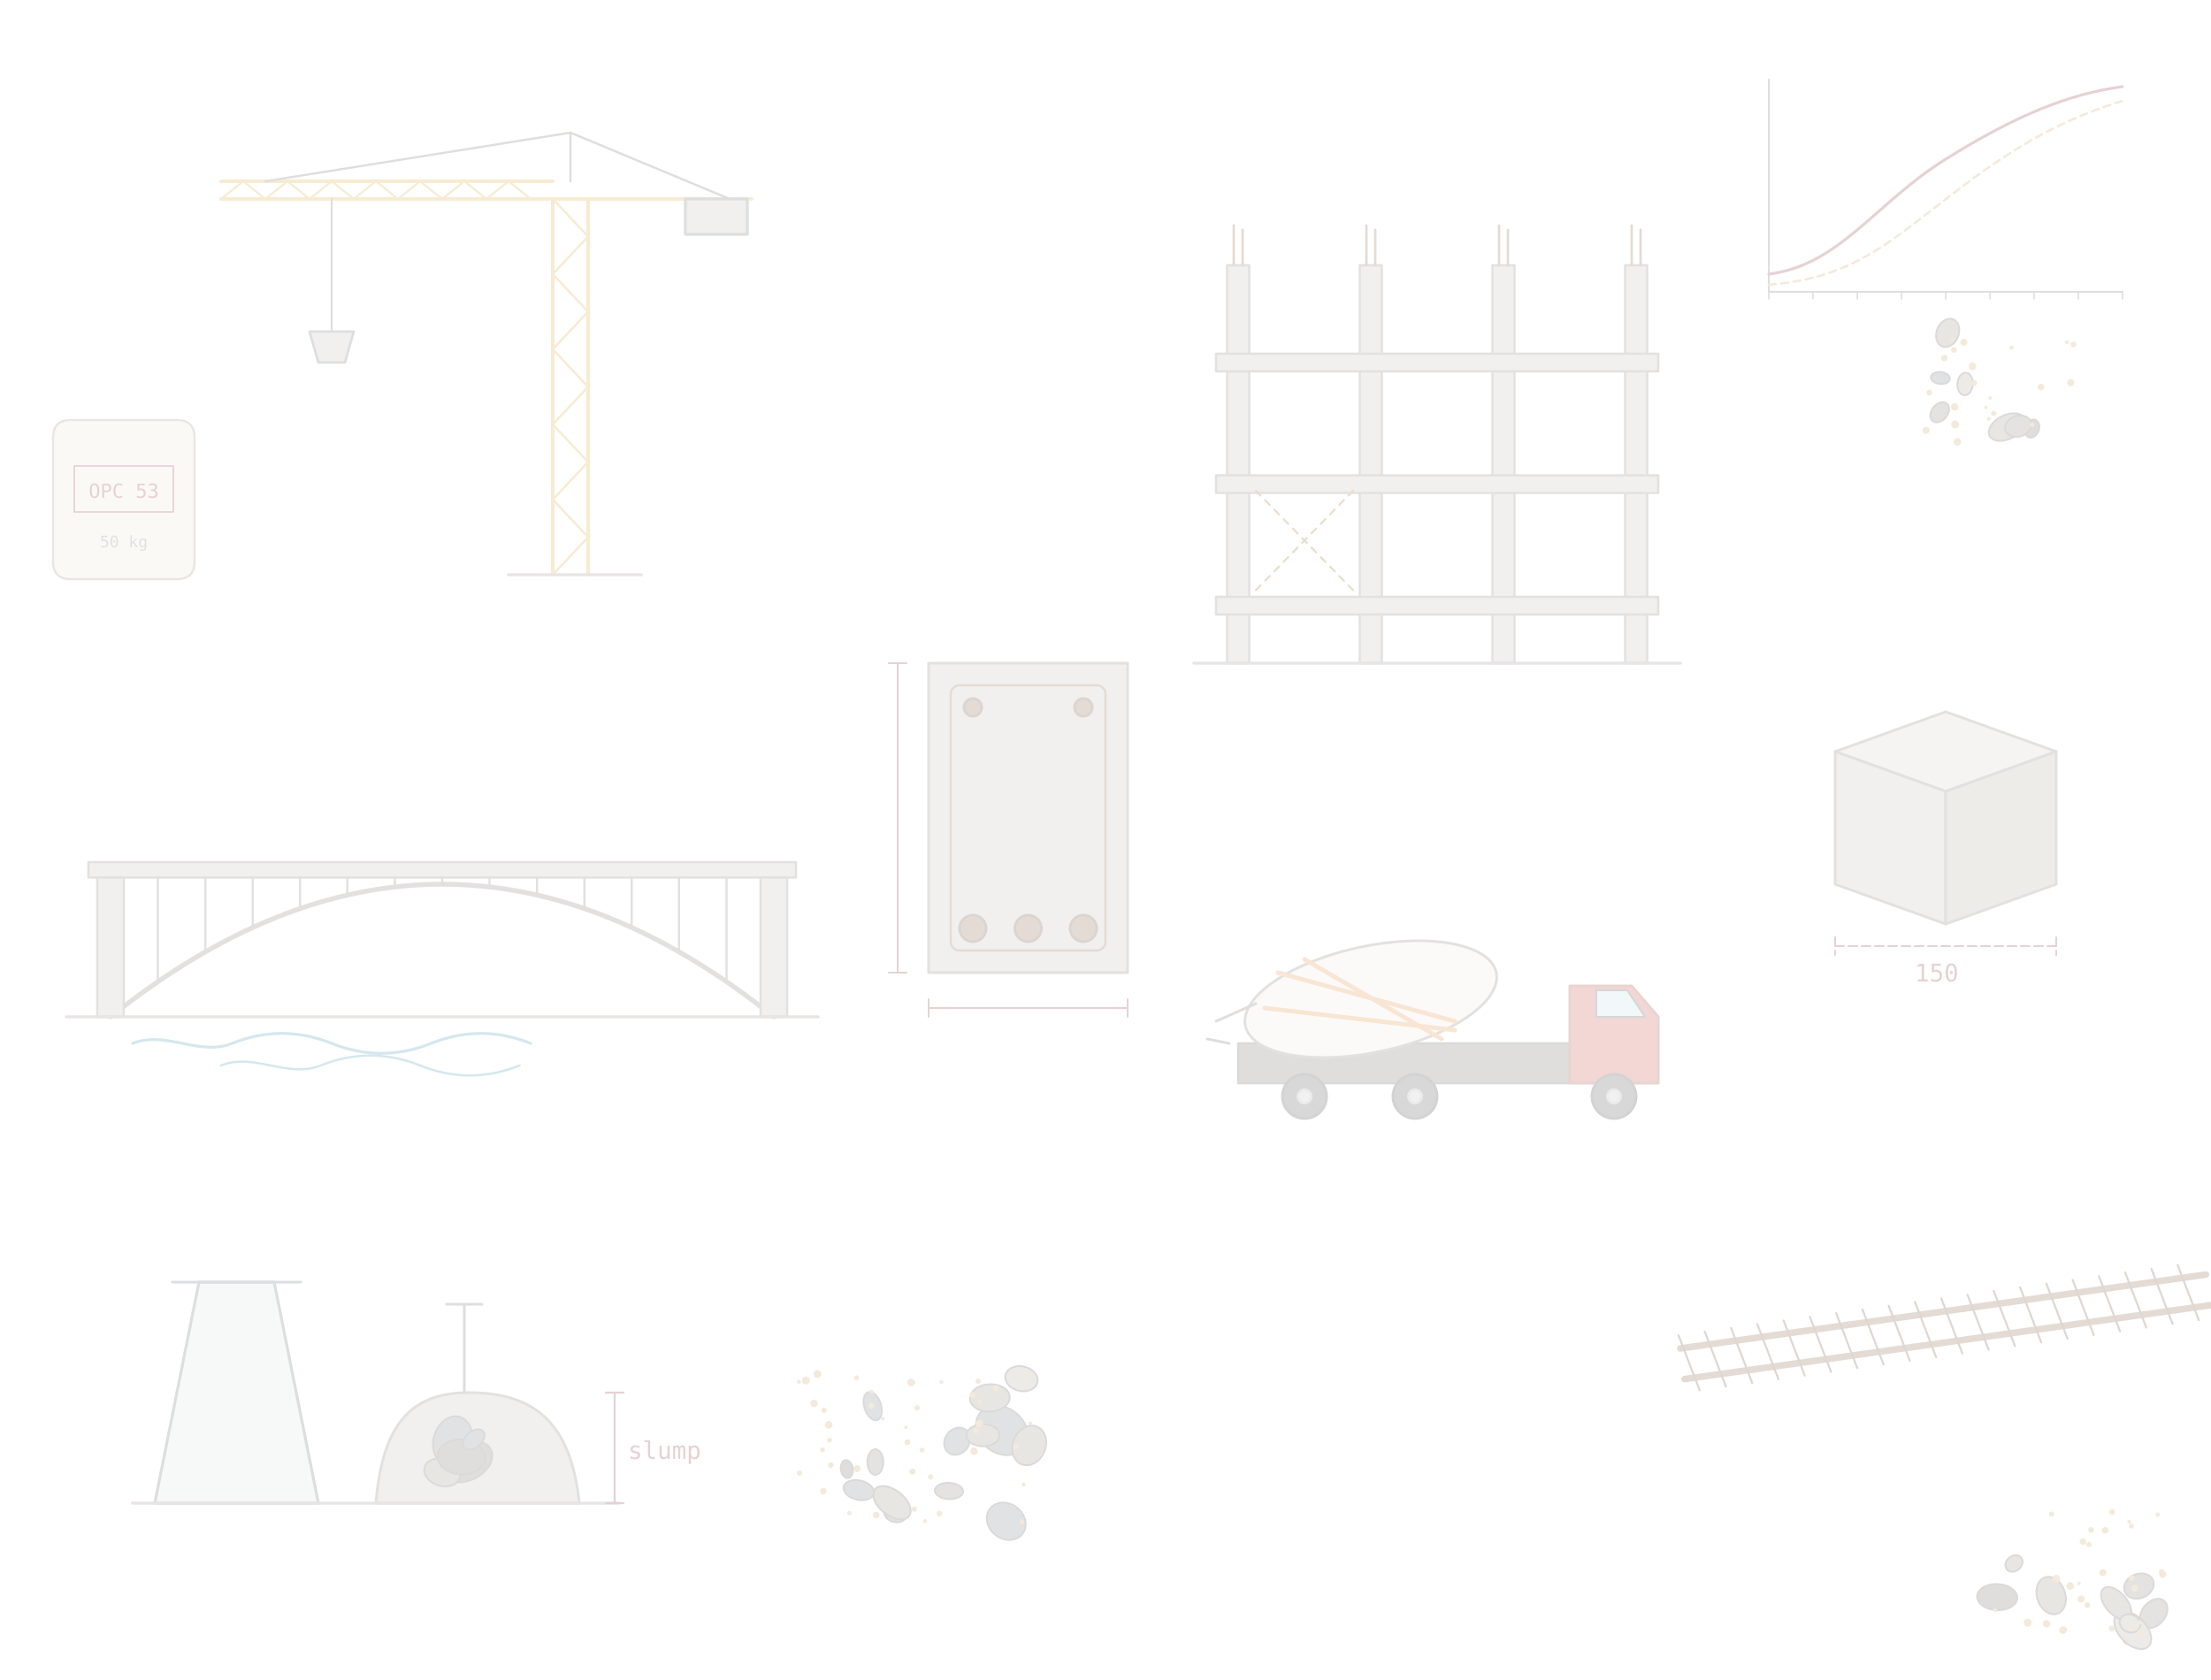
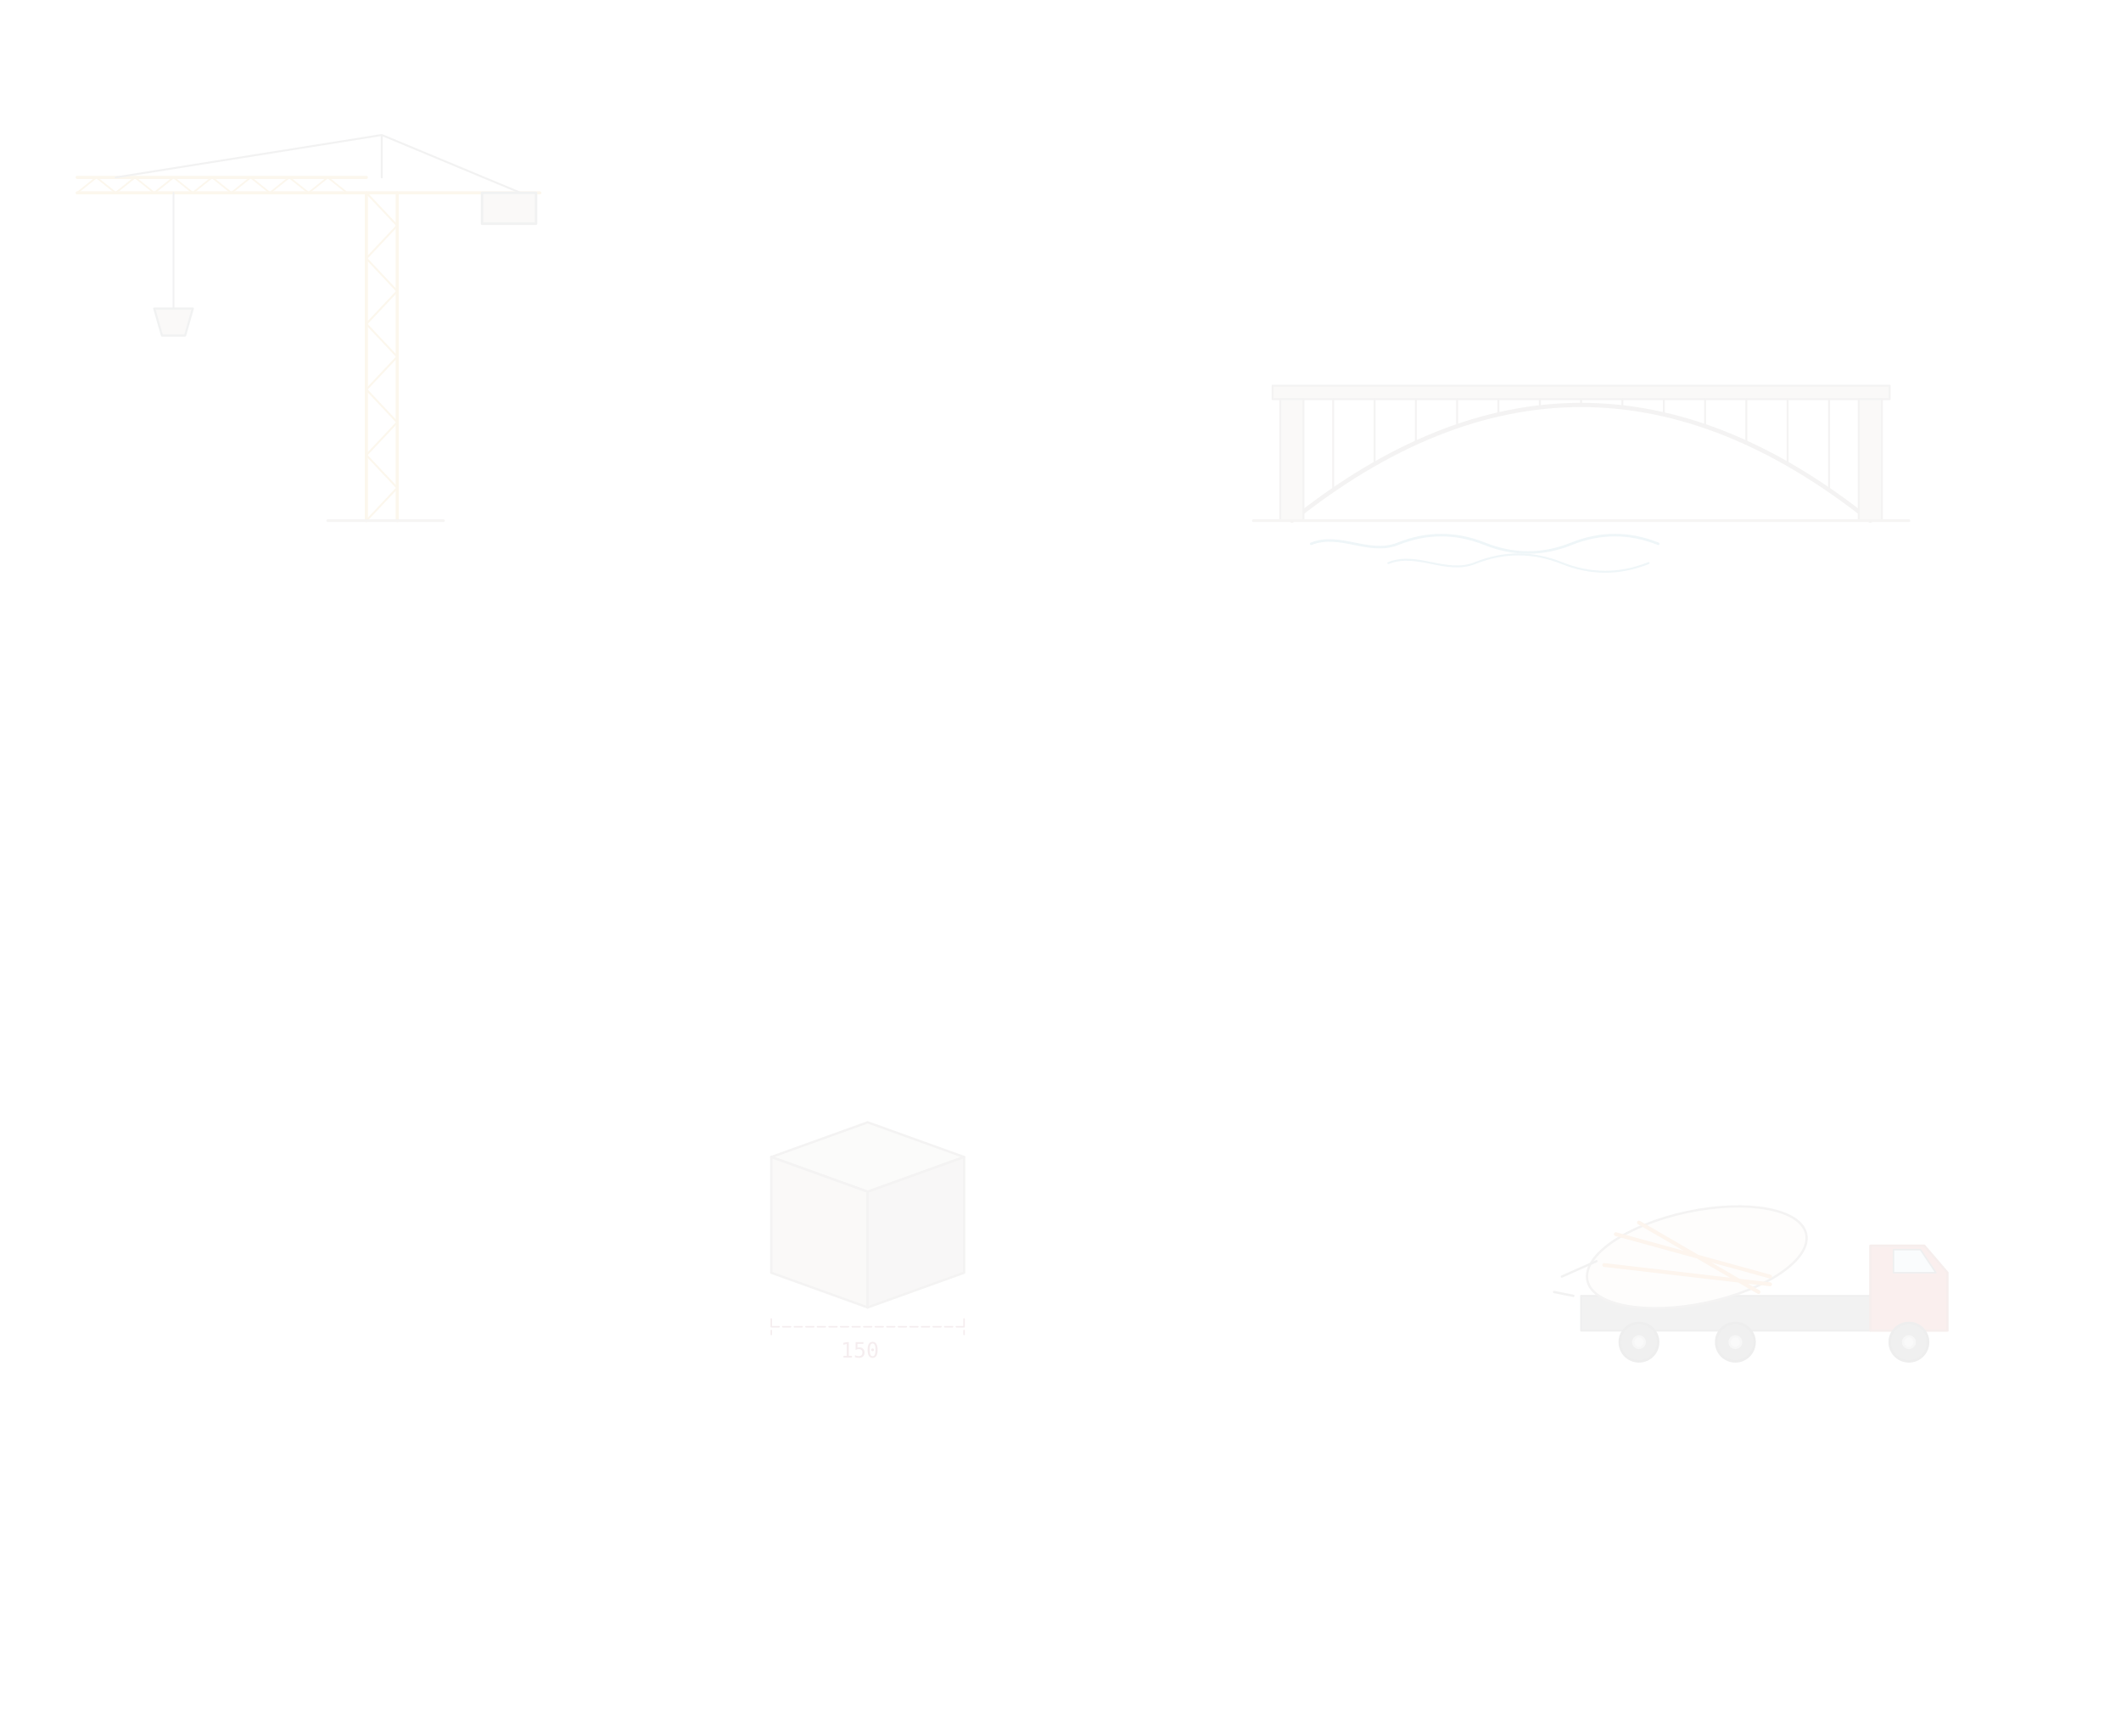
- <svg xmlns="http://www.w3.org/2000/svg" width="1000" height="760" viewBox="0 0 1000 760" stroke-linecap="round" stroke-linejoin="round">
-   <g opacity="0.2">
-     <g transform="translate(250 60) rotate(0) scale(1)">
+ <svg xmlns="http://www.w3.org/2000/svg" width="1100" height="900" viewBox="0 0 1100 900" stroke-linecap="round" stroke-linejoin="round">
+   <g opacity="0.08">
+     <g transform="translate(190 70) rotate(0) scale(1)">
      <path d="M0 200V30M16 200V30" stroke="#d99a1e" stroke-width="1.6" fill="none" />
      <path d="M0 200 L16 183 L0 166 L16 149 L0 132 L16 115 L0 98 L16 81 L0 64 L16 47 L0 30" stroke="#d99a1e" stroke-width="1" fill="none" />
      <path d="M-150 30H90M-150 22H0" stroke="#d99a1e" stroke-width="1.6" fill="none" />
      <path d="M-150 30L-140 22L-130 30M-130 30L-120 22L-110 30M-110 30L-100 22L-90 30M-90 30L-80 22L-70 30M-70 30L-60 22L-50 30M-50 30L-40 22L-30 30M-30 30L-20 22L-10 30" stroke="#d99a1e" stroke-width="0.9" fill="none" />
      <path d="M8 22V0M8 0L-130 22M8 0L80 30" stroke="#5f5c57" stroke-width="1" fill="none" />
      <rect x="60" y="30" width="28" height="16" rx="0" stroke="#4f585e" fill="#b9b4a9" stroke-width="1.3" />
      <path d="M-100 30V90" stroke="#4f585e" stroke-width="0.9" fill="none" />
      <path d="M-110 90h20l-4 14h-12z" stroke="#4f585e" stroke-width="1.1" fill="#b9b4a9" />
      <path d="M-20 200H40" stroke="#8a7f70" stroke-width="1.4" fill="none" />
    </g>
-     <g transform="translate(560 120) rotate(0) scale(1)">
-       <rect x="-5" y="0" width="10" height="180" rx="0" stroke="#6f6a60" fill="#b9b4a9" stroke-width="1" />
-       <rect x="55" y="0" width="10" height="180" rx="0" stroke="#6f6a60" fill="#b9b4a9" stroke-width="1" />
-       <rect x="115" y="0" width="10" height="180" rx="0" stroke="#6f6a60" fill="#b9b4a9" stroke-width="1" />
-       <rect x="175" y="0" width="10" height="180" rx="0" stroke="#6f6a60" fill="#b9b4a9" stroke-width="1" />
-       <rect x="-10" y="40" width="200" height="8" rx="0" stroke="#6f6a60" fill="#b9b4a9" stroke-width="1" />
-       <rect x="-10" y="95" width="200" height="8" rx="0" stroke="#6f6a60" fill="#b9b4a9" stroke-width="1" />
-       <rect x="-10" y="150" width="200" height="8" rx="0" stroke="#6f6a60" fill="#b9b4a9" stroke-width="1" />
-       <path d="M-2 0V-18M2 0V-16" stroke="#7a4a2e" stroke-width="1.1" fill="none" />
-       <path d="M58 0V-18M62 0V-16" stroke="#7a4a2e" stroke-width="1.1" fill="none" />
-       <path d="M118 0V-18M122 0V-16" stroke="#7a4a2e" stroke-width="1.1" fill="none" />
-       <path d="M178 0V-18M182 0V-16" stroke="#7a4a2e" stroke-width="1.1" fill="none" />
-       <path d="M8 147L52 102M8 102L52 147" stroke="#8a5a0b" stroke-width="0.9" fill="none" stroke-dasharray="3 3" />
-       <path d="M-20 180H200" stroke="#8a7f70" stroke-width="1.4" fill="none" />
-     </g>
-     <g transform="translate(40 330) rotate(0) scale(1)">
+     <g transform="translate(660 140) rotate(0) scale(1)">
      <rect x="0" y="60" width="320" height="7" rx="0" stroke="#6f6a60" fill="#b9b4a9" stroke-width="1" />
      <path d="M10 130Q160 10 310 130" stroke="#6f6a60" stroke-width="2.2" fill="none" />
      <path d="M31.4 67V114.1" stroke="#6f6a60" stroke-width="1" fill="none" />
      <path d="M52.9 67V100.6" stroke="#6f6a60" stroke-width="1" fill="none" />
      <path d="M74.3 67V89.6" stroke="#6f6a60" stroke-width="1" fill="none" />
      <path d="M95.7 67V81.0" stroke="#6f6a60" stroke-width="1" fill="none" />
      <path d="M117.1 67V74.9" stroke="#6f6a60" stroke-width="1" fill="none" />
      <path d="M138.6 67V71.2" stroke="#6f6a60" stroke-width="1" fill="none" />
      <path d="M160.0 67V70.0" stroke="#6f6a60" stroke-width="1" fill="none" />
      <path d="M181.4 67V71.2" stroke="#6f6a60" stroke-width="1" fill="none" />
      <path d="M202.9 67V74.9" stroke="#6f6a60" stroke-width="1" fill="none" />
      <path d="M224.3 67V81.0" stroke="#6f6a60" stroke-width="1" fill="none" />
      <path d="M245.7 67V89.6" stroke="#6f6a60" stroke-width="1" fill="none" />
      <path d="M267.1 67V100.6" stroke="#6f6a60" stroke-width="1" fill="none" />
      <path d="M288.6 67V114.1" stroke="#6f6a60" stroke-width="1" fill="none" />
      <rect x="4" y="67" width="12" height="63" rx="0" stroke="#6f6a60" fill="#b9b4a9" stroke-width="1" />
      <rect x="304" y="67" width="12" height="63" rx="0" stroke="#6f6a60" fill="#b9b4a9" stroke-width="1" />
      <path d="M-10 130H330" stroke="#8a7f70" stroke-width="1.4" fill="none" />
      <path d="M20 142c15-6 30 6 45 0s30-6 45 0s30 6 45 0s30-6 45 0" stroke="#2e86ab" stroke-width="1.3" fill="none" />
      <path d="M60 152c15-6 30 6 45 0s30-6 45 0s30 6 45 0" stroke="#2e86ab" stroke-width="1" fill="none" />
    </g>
-     <g transform="translate(560 440) rotate(0) scale(1)">
+     <g transform="translate(400 560) rotate(0) scale(1)">
+       <path d="M0 40l50-18l50 18l-50 18z" stroke="#6f6a60" stroke-width="1.2" fill="#cfcac0" />
+       <path d="M0 40v60l50 18V58z" stroke="#6f6a60" stroke-width="1.2" fill="#b9b4a9" />
+       <path d="M100 40v60l-50 18V58z" stroke="#6f6a60" stroke-width="1.2" fill="#a39e93" />
+       <path d="M0 128h100M0 124v8M100 124v8" stroke="#7c1d2f" stroke-width="0.8" fill="none" stroke-dasharray="4 2" />
+       <text x="36" y="144" font-size="11" font-family="monospace" fill="#7c1d2f">150</text>
+     </g>
+     <g transform="translate(820 640) rotate(0) scale(1)">
      <rect x="0" y="32" width="150" height="18" rx="0" stroke="#3c3f42" fill="#5f5c57" stroke-width="1" />
      <path d="M150 50h40V20l-12-14h-28z" stroke="#8c2a1e" stroke-width="1.2" fill="#c0392b" />
      <path d="M162 8h14l8 12h-22z" stroke="#2b3338" stroke-width="0.8" fill="#bfd7e3" />
      <ellipse cx="60" cy="12" rx="58" ry="24" transform="rotate(-12 60 12)" fill="#ece8df" stroke="#6f6a60" stroke-width="1.2" />
      <path d="M18 0l80 22M12 16l86 10M30 -6l62 36" stroke="#e07b24" stroke-width="2" fill="none" />
      <path d="M-10 22l18-8M-14 30l10 2" stroke="#5f5c57" stroke-width="1.2" fill="none" />
      <circle cx="30" cy="56" r="10" stroke="#222" fill="#3a3a3a" stroke-width="1.2" />
      <circle cx="30" cy="56" r="3" stroke="#999" fill="#bbb" stroke-width="1.2" />
      <circle cx="80" cy="56" r="10" stroke="#222" fill="#3a3a3a" stroke-width="1.2" />
      <circle cx="80" cy="56" r="3" stroke="#999" fill="#bbb" stroke-width="1.2" />
      <circle cx="170" cy="56" r="10" stroke="#222" fill="#3a3a3a" stroke-width="1.2" />
      <circle cx="170" cy="56" r="3" stroke="#999" fill="#bbb" stroke-width="1.2" />
    </g>
-     <g transform="translate(70 580) rotate(0) scale(1)">
-       <path d="M0 100l20-100h34l20 100z" stroke="#4f585e" stroke-width="1.3" fill="#d7dadc" />
-       <path d="M8 0h58" stroke="#4f585e" stroke-width="1.2" fill="none" />
-       <path d="M100 100c3-36 16-50 42-50s46 10 50 50z" stroke="#6f6a60" stroke-width="1.2" fill="#b9b4a9" />
-       <g transform="translate(122 70) rotate(0) scale(1)">
-         <ellipse cx="19.0" cy="11.2" rx="12.3" ry="8.5" transform="rotate(154 19.0 11.2)" fill="#5f5c57" stroke="#4a463f" stroke-width="0.8" />
-         <ellipse cx="8.0" cy="16.1" rx="8.3" ry="6.1" transform="rotate(17 8.0 16.1)" fill="#8d8173" stroke="#4a463f" stroke-width="0.8" />
-         <ellipse cx="12.7" cy="1.8" rx="11.3" ry="8.6" transform="rotate(107 12.7 1.8)" fill="#6b7078" stroke="#4a463f" stroke-width="0.8" />
-         <ellipse cx="16.6" cy="9.1" rx="10.7" ry="7.9" transform="rotate(3 16.6 9.1)" fill="#5f5c57" stroke="#4a463f" stroke-width="0.8" />
-         <ellipse cx="22.2" cy="1.2" rx="5.7" ry="3.6" transform="rotate(140 22.2 1.2)" fill="#6b7078" stroke="#4a463f" stroke-width="0.8" />
-       </g>
-       <path d="M140 50V10M132 10h16" stroke="#4f585e" stroke-width="1.2" fill="none" />
-       <path d="M-10 100H210" stroke="#8a7f70" stroke-width="1.4" fill="none" />
-       <path d="M208 50v50M204 50h8M204 100h8" stroke="#7c1d2f" stroke-width="0.9" fill="none" />
-       <text x="214" y="80" font-size="11" font-family="monospace" fill="#7c1d2f">slump</text>
-     </g>
-     <g transform="translate(830 300) rotate(0) scale(1)">
-       <path d="M0 40l50-18l50 18l-50 18z" stroke="#6f6a60" stroke-width="1.2" fill="#cfcac0" />
-       <path d="M0 40v60l50 18V58z" stroke="#6f6a60" stroke-width="1.2" fill="#b9b4a9" />
-       <path d="M100 40v60l-50 18V58z" stroke="#6f6a60" stroke-width="1.2" fill="#a39e93" />
-       <path d="M0 128h100M0 124v8M100 124v8" stroke="#7c1d2f" stroke-width="0.8" fill="none" stroke-dasharray="4 2" />
-       <text x="36" y="144" font-size="11" font-family="monospace" fill="#7c1d2f">150</text>
-     </g>
-     <g transform="translate(420 300) rotate(0) scale(1)">
-       <rect x="0" y="0" width="90" height="140" rx="0" stroke="#6f6a60" fill="#b9b4a9" stroke-width="1.2" />
-       <rect x="10" y="10" width="70" height="120" rx="4" stroke="#7a4a2e" fill="none" stroke-width="1" />
-       <circle cx="20" cy="20" r="4" stroke="#4a2c1c" fill="#7a4a2e" stroke-width="1.2" />
-       <circle cx="70" cy="20" r="4" stroke="#4a2c1c" fill="#7a4a2e" stroke-width="1.2" />
-       <circle cx="20" cy="120" r="6" stroke="#4a2c1c" fill="#7a4a2e" stroke-width="1.2" />
-       <circle cx="45" cy="120" r="6" stroke="#4a2c1c" fill="#7a4a2e" stroke-width="1.2" />
-       <circle cx="70" cy="120" r="6" stroke="#4a2c1c" fill="#7a4a2e" stroke-width="1.2" />
-       <path d="M-14 0v140M-18 0h8M-18 140h8" stroke="#7c1d2f" stroke-width="0.8" fill="none" />
-       <path d="M0 156h90M0 152v8M90 152v8" stroke="#7c1d2f" stroke-width="0.8" fill="none" />
-     </g>
-     <g transform="translate(760 610) rotate(-8) scale(1)">
-       <path d="M0 0H240" stroke="#7a4a2e" stroke-width="3" fill="none" />
-       <path d="M0 14H240" stroke="#7a4a2e" stroke-width="3" fill="none" />
-       <path d="M0 -6l6 26" stroke="#5a3520" stroke-width="0.9" fill="none" />
-       <path d="M12 -6l6 26" stroke="#5a3520" stroke-width="0.9" fill="none" />
-       <path d="M24 -6l6 26" stroke="#5a3520" stroke-width="0.9" fill="none" />
-       <path d="M36 -6l6 26" stroke="#5a3520" stroke-width="0.9" fill="none" />
-       <path d="M48 -6l6 26" stroke="#5a3520" stroke-width="0.9" fill="none" />
-       <path d="M60 -6l6 26" stroke="#5a3520" stroke-width="0.9" fill="none" />
-       <path d="M72 -6l6 26" stroke="#5a3520" stroke-width="0.9" fill="none" />
-       <path d="M84 -6l6 26" stroke="#5a3520" stroke-width="0.9" fill="none" />
-       <path d="M96 -6l6 26" stroke="#5a3520" stroke-width="0.9" fill="none" />
-       <path d="M108 -6l6 26" stroke="#5a3520" stroke-width="0.9" fill="none" />
-       <path d="M120 -6l6 26" stroke="#5a3520" stroke-width="0.9" fill="none" />
-       <path d="M132 -6l6 26" stroke="#5a3520" stroke-width="0.9" fill="none" />
-       <path d="M144 -6l6 26" stroke="#5a3520" stroke-width="0.9" fill="none" />
-       <path d="M156 -6l6 26" stroke="#5a3520" stroke-width="0.9" fill="none" />
-       <path d="M168 -6l6 26" stroke="#5a3520" stroke-width="0.9" fill="none" />
-       <path d="M180 -6l6 26" stroke="#5a3520" stroke-width="0.9" fill="none" />
-       <path d="M192 -6l6 26" stroke="#5a3520" stroke-width="0.9" fill="none" />
-       <path d="M204 -6l6 26" stroke="#5a3520" stroke-width="0.9" fill="none" />
-       <path d="M216 -6l6 26" stroke="#5a3520" stroke-width="0.9" fill="none" />
-       <path d="M228 -6l6 26" stroke="#5a3520" stroke-width="0.9" fill="none" />
-     </g>
-     <g transform="translate(800 36) rotate(0) scale(0.8)">
-       <path d="M0 0V120H200" stroke="#4f585e" stroke-width="1" fill="none" />
-       <path d="M0 110C40 105 60 70 100 45S170 8 200 4" stroke="#7c1d2f" stroke-width="1.6" fill="none" />
-       <path d="M0 116C50 112 70 90 110 60S175 20 200 12" stroke="#c4954a" stroke-width="1.3" fill="none" stroke-dasharray="4 3" />
-       <path d="M0 120v4" stroke="#4f585e" stroke-width="0.8" fill="none" />
-       <path d="M25 120v4" stroke="#4f585e" stroke-width="0.8" fill="none" />
-       <path d="M50 120v4" stroke="#4f585e" stroke-width="0.8" fill="none" />
-       <path d="M75 120v4" stroke="#4f585e" stroke-width="0.8" fill="none" />
-       <path d="M100 120v4" stroke="#4f585e" stroke-width="0.8" fill="none" />
-       <path d="M125 120v4" stroke="#4f585e" stroke-width="0.8" fill="none" />
-       <path d="M150 120v4" stroke="#4f585e" stroke-width="0.8" fill="none" />
-       <path d="M175 120v4" stroke="#4f585e" stroke-width="0.8" fill="none" />
-       <path d="M200 120v4" stroke="#4f585e" stroke-width="0.8" fill="none" />
-     </g>
-     <g transform="translate(360 620) rotate(0) scale(1)">
-       <ellipse cx="35.9" cy="41.4" rx="5.8" ry="3.6" transform="rotate(90 35.9 41.4)" fill="#7d756b" stroke="#4a463f" stroke-width="0.8" />
-       <ellipse cx="72.9" cy="32.0" rx="6.5" ry="5.5" transform="rotate(127 72.9 32.0)" fill="#6b7078" stroke="#4a463f" stroke-width="0.8" />
-       <ellipse cx="34.7" cy="16.1" rx="6.6" ry="3.8" transform="rotate(72 34.7 16.1)" fill="#6b7078" stroke="#4a463f" stroke-width="0.8" />
-       <ellipse cx="93.1" cy="27.1" rx="12.6" ry="10.2" transform="rotate(38 93.1 27.1)" fill="#6b7078" stroke="#4a463f" stroke-width="0.8" />
-       <ellipse cx="102.0" cy="3.7" rx="7.4" ry="5.6" transform="rotate(13 102.0 3.7)" fill="#a39a8c" stroke="#4a463f" stroke-width="0.8" />
-       <ellipse cx="69.2" cy="54.5" rx="6.4" ry="3.7" transform="rotate(3 69.2 54.5)" fill="#7d756b" stroke="#4a463f" stroke-width="0.8" />
-       <ellipse cx="45.1" cy="64.6" rx="5.2" ry="4.0" transform="rotate(11 45.1 64.6)" fill="#6b7078" stroke="#4a463f" stroke-width="0.8" />
-       <ellipse cx="87.7" cy="12.4" rx="9.0" ry="6.2" transform="rotate(177 87.7 12.4)" fill="#8d8173" stroke="#4a463f" stroke-width="0.8" />
-       <ellipse cx="84.6" cy="29.3" rx="7.5" ry="5.0" transform="rotate(0 84.6 29.3)" fill="#8d8173" stroke="#4a463f" stroke-width="0.8" />
-       <ellipse cx="95.1" cy="68.2" rx="9.3" ry="7.9" transform="rotate(38 95.1 68.2)" fill="#6b7078" stroke="#4a463f" stroke-width="0.8" />
-       <ellipse cx="43.4" cy="59.8" rx="9.8" ry="5.7" transform="rotate(38 43.4 59.8)" fill="#8d8173" stroke="#4a463f" stroke-width="0.8" />
-       <ellipse cx="28.4" cy="54.1" rx="7.0" ry="4.4" transform="rotate(13 28.4 54.1)" fill="#6b7078" stroke="#4a463f" stroke-width="0.8" />
-       <ellipse cx="23.0" cy="44.6" rx="4.1" ry="2.7" transform="rotate(82 23.0 44.6)" fill="#5f5c57" stroke="#4a463f" stroke-width="0.8" />
-       <ellipse cx="105.5" cy="33.9" rx="9.2" ry="7.4" transform="rotate(113 105.5 33.9)" fill="#8d8173" stroke="#4a463f" stroke-width="0.8" />
-       <circle cx="34.2" cy="16.0" r="1.4" fill="#c4954a" />
-       <circle cx="79.8" cy="11.1" r="1.4" fill="#c4954a" />
-       <circle cx="60.9" cy="48.1" r="1.2" fill="#c4954a" />
-       <circle cx="53.1" cy="5.5" r="0.8" fill="#c4954a" />
-       <circle cx="12.0" cy="35.9" r="1.1" fill="#c4954a" />
-       <circle cx="81.4" cy="27.4" r="1.2" fill="#c4954a" />
-       <circle cx="99.5" cy="34.4" r="1.3" fill="#c4954a" />
-       <circle cx="102.2" cy="68.4" r="0.9" fill="#c4954a" />
-       <circle cx="52.7" cy="45.7" r="1.4" fill="#c4954a" />
-       <circle cx="8.2" cy="14.9" r="1.7" fill="#c4954a" />
-       <circle cx="82.4" cy="4.8" r="1.2" fill="#c4954a" />
-       <circle cx="27.4" cy="3.3" r="1.1" fill="#c4954a" />
-       <circle cx="58.4" cy="68.1" r="0.9" fill="#c4954a" />
-       <circle cx="15.2" cy="31.5" r="1.1" fill="#c4954a" />
-       <circle cx="80.6" cy="36.5" r="1.7" fill="#c4954a" />
-       <circle cx="64.9" cy="64.7" r="1.3" fill="#c4954a" />
-       <circle cx="39.3" cy="21.8" r="0.8" fill="#c4954a" />
-       <circle cx="65.8" cy="5.2" r="0.9" fill="#c4954a" />
-       <circle cx="34.2" cy="9.6" r="0.9" fill="#c4954a" />
-       <circle cx="49.8" cy="25.7" r="0.8" fill="#c4954a" />
-       <circle cx="103.0" cy="51.6" r="0.9" fill="#c4954a" />
-       <circle cx="106.0" cy="23.9" r="0.9" fill="#c4954a" />
-       <circle cx="52.1" cy="5.4" r="1.7" fill="#c4954a" />
-       <circle cx="103.9" cy="2.1" r="1.3" fill="#c4954a" />
-       <circle cx="1.6" cy="46.4" r="1.2" fill="#c4954a" />
-       <circle cx="1.4" cy="5.1" r="0.9" fill="#c4954a" />
-       <circle cx="12.7" cy="18.0" r="1.2" fill="#c4954a" />
-       <circle cx="36.3" cy="65.4" r="1.5" fill="#c4954a" />
-       <circle cx="50.4" cy="32.4" r="1.3" fill="#c4954a" />
-       <circle cx="57.1" cy="36.0" r="1.1" fill="#c4954a" />
-       <circle cx="9.7" cy="1.6" r="1.8" fill="#c4954a" />
-       <circle cx="12.4" cy="54.6" r="1.5" fill="#c4954a" />
-       <circle cx="53.5" cy="62.7" r="1.2" fill="#c4954a" />
-       <circle cx="15.8" cy="42.8" r="1.3" fill="#c4954a" />
-       <circle cx="82.9" cy="24.0" r="1.7" fill="#c4954a" />
-       <circle cx="54.8" cy="16.9" r="1.2" fill="#c4954a" />
-       <circle cx="27.6" cy="44.4" r="1.6" fill="#c4954a" />
-       <circle cx="83.0" cy="14.0" r="1.0" fill="#c4954a" />
-       <circle cx="24.2" cy="64.5" r="1.0" fill="#c4954a" />
-       <circle cx="14.8" cy="24.6" r="1.7" fill="#c4954a" />
-       <circle cx="4.5" cy="4.5" r="1.8" fill="#c4954a" />
-       <circle cx="90.4" cy="7.9" r="1.3" fill="#c4954a" />
-     </g>
-     <g transform="translate(900 680) rotate(0) scale(1)">
-       <ellipse cx="74.1" cy="49.9" rx="7.4" ry="5.3" transform="rotate(129 74.1 49.9)" fill="#7d756b" stroke="#4a463f" stroke-width="0.8" />
-       <ellipse cx="67.4" cy="37.5" rx="6.9" ry="5.5" transform="rotate(157 67.4 37.5)" fill="#7d756b" stroke="#4a463f" stroke-width="0.8" />
-       <ellipse cx="3.3" cy="42.5" rx="9.1" ry="5.9" transform="rotate(3 3.3 42.5)" fill="#5f5c57" stroke="#4a463f" stroke-width="0.8" />
-       <ellipse cx="10.9" cy="27.3" rx="4.2" ry="3.4" transform="rotate(140 10.9 27.3)" fill="#8d8173" stroke="#4a463f" stroke-width="0.8" />
-       <ellipse cx="63.7" cy="59.0" rx="5.0" ry="2.9" transform="rotate(118 63.7 59.0)" fill="#5f5c57" stroke="#4a463f" stroke-width="0.8" />
-       <ellipse cx="64.6" cy="57.5" rx="10.2" ry="6.2" transform="rotate(46 64.6 57.5)" fill="#a39a8c" stroke="#4a463f" stroke-width="0.8" />
-       <ellipse cx="57.1" cy="45.3" rx="8.8" ry="4.9" transform="rotate(49 57.1 45.3)" fill="#8d8173" stroke="#4a463f" stroke-width="0.8" />
-       <ellipse cx="27.7" cy="41.8" rx="8.7" ry="6.4" transform="rotate(71 27.7 41.8)" fill="#8d8173" stroke="#4a463f" stroke-width="0.8" />
-       <ellipse cx="63.4" cy="54.4" rx="4.8" ry="4.0" transform="rotate(23 63.4 54.4)" fill="#a39a8c" stroke="#4a463f" stroke-width="0.8" />
-       <circle cx="36.3" cy="37.5" r="1.7" fill="#c4954a" />
-       <circle cx="30.1" cy="34.1" r="1.7" fill="#c4954a" />
-       <circle cx="63.7" cy="56.7" r="1.3" fill="#c4954a" />
-       <circle cx="52.1" cy="12.3" r="1.5" fill="#c4954a" />
-       <circle cx="65.5" cy="38.5" r="1.5" fill="#c4954a" />
-       <circle cx="17.1" cy="54.0" r="1.8" fill="#c4954a" />
-       <circle cx="78.2" cy="32.2" r="1.6" fill="#c4954a" />
-       <circle cx="25.6" cy="54.6" r="1.7" fill="#c4954a" />
-       <circle cx="27.9" cy="5.0" r="1.2" fill="#c4954a" />
-       <circle cx="44.0" cy="46.1" r="1.3" fill="#c4954a" />
-       <circle cx="2.3" cy="48.5" r="0.9" fill="#c4954a" />
-       <circle cx="64.0" cy="10.4" r="1.1" fill="#c4954a" />
-       <circle cx="63.0" cy="8.4" r="0.9" fill="#c4954a" />
-       <circle cx="41.3" cy="43.4" r="1.6" fill="#c4954a" />
-       <circle cx="55.1" cy="56.7" r="1.3" fill="#c4954a" />
-       <circle cx="75.9" cy="5.2" r="1.0" fill="#c4954a" />
-       <circle cx="42.1" cy="17.4" r="1.5" fill="#c4954a" />
-       <circle cx="51.1" cy="31.4" r="1.6" fill="#c4954a" />
-       <circle cx="44.8" cy="18.7" r="1.2" fill="#c4954a" />
-       <circle cx="67.6" cy="54.0" r="1.0" fill="#c4954a" />
-       <circle cx="68.1" cy="58.1" r="1.3" fill="#c4954a" />
-       <circle cx="45.8" cy="12.1" r="1.3" fill="#c4954a" />
-       <circle cx="40.3" cy="36.3" r="0.8" fill="#c4954a" />
-       <circle cx="77.6" cy="31.0" r="1.2" fill="#c4954a" />
-       <circle cx="64.1" cy="33.8" r="1.3" fill="#c4954a" />
-       <circle cx="55.3" cy="4.0" r="1.3" fill="#c4954a" />
-       <circle cx="33.1" cy="57.4" r="1.7" fill="#c4954a" />
-     </g>
-     <g transform="translate(870 150) rotate(0) scale(1)">
-       <ellipse cx="18.8" cy="23.7" rx="5.1" ry="3.5" transform="rotate(94 18.8 23.7)" fill="#a39a8c" stroke="#4a463f" stroke-width="0.8" />
-       <ellipse cx="7.6" cy="21.0" rx="4.3" ry="2.7" transform="rotate(6 7.6 21.0)" fill="#6b7078" stroke="#4a463f" stroke-width="0.8" />
-       <ellipse cx="10.9" cy="0.6" rx="6.6" ry="5.0" transform="rotate(112 10.9 0.6)" fill="#8d8173" stroke="#4a463f" stroke-width="0.8" />
-       <ellipse cx="7.3" cy="36.5" rx="5.1" ry="3.6" transform="rotate(129 7.3 36.5)" fill="#7d756b" stroke="#4a463f" stroke-width="0.8" />
-       <ellipse cx="49.1" cy="43.9" rx="4.2" ry="3.1" transform="rotate(111 49.1 43.9)" fill="#5f5c57" stroke="#4a463f" stroke-width="0.8" />
-       <ellipse cx="37.7" cy="43.2" rx="8.8" ry="5.4" transform="rotate(153 37.7 43.2)" fill="#8d8173" stroke="#4a463f" stroke-width="0.8" />
-       <ellipse cx="42.8" cy="42.8" rx="6.1" ry="4.7" transform="rotate(162 42.8 42.8)" fill="#7d756b" stroke="#4a463f" stroke-width="0.8" />
-       <circle cx="22.1" cy="15.7" r="1.7" fill="#c4954a" />
-       <circle cx="15.3" cy="49.9" r="1.7" fill="#c4954a" />
-       <circle cx="9.4" cy="12.0" r="1.5" fill="#c4954a" />
-       <circle cx="18.2" cy="4.9" r="1.6" fill="#c4954a" />
-       <circle cx="29.5" cy="39.5" r="0.9" fill="#c4954a" />
-       <circle cx="28.2" cy="34.3" r="0.8" fill="#c4954a" />
-       <circle cx="14.1" cy="34.1" r="1.7" fill="#c4954a" />
-       <circle cx="67.8" cy="5.8" r="1.3" fill="#c4954a" />
-       <circle cx="53.1" cy="25.1" r="1.5" fill="#c4954a" />
-       <circle cx="13.2" cy="3.5" r="0.9" fill="#c4954a" />
-       <circle cx="2.6" cy="27.6" r="1.3" fill="#c4954a" />
-       <circle cx="39.8" cy="7.3" r="1.0" fill="#c4954a" />
-       <circle cx="14.3" cy="42.0" r="1.8" fill="#c4954a" />
-       <circle cx="64.9" cy="4.8" r="0.9" fill="#c4954a" />
-       <circle cx="66.6" cy="23.1" r="1.6" fill="#c4954a" />
-       <circle cx="22.9" cy="23.3" r="1.3" fill="#c4954a" />
-       <circle cx="30.1" cy="30.0" r="0.8" fill="#c4954a" />
-       <circle cx="49.1" cy="42.2" r="1.0" fill="#c4954a" />
-       <circle cx="31.8" cy="37.0" r="1.2" fill="#c4954a" />
-       <circle cx="13.7" cy="8.3" r="1.3" fill="#c4954a" />
-       <circle cx="1.1" cy="44.7" r="1.6" fill="#c4954a" />
-     </g>
-     <g transform="translate(24 190) rotate(0) scale(0.8)">
-       <path d="M0 10q0-10 10-10h60q10 0 10 10v70q0 10-10 10h-60q-10 0-10-10z" stroke="#8a7f70" stroke-width="1.2" fill="#e9e1cf" />
-       <rect x="12" y="26" width="56" height="26" rx="0" stroke="#7c1d2f" fill="none" stroke-width="0.9" />
-       <text x="40" y="44" font-size="11" font-family="monospace" text-anchor="middle" fill="#7c1d2f">OPC 53</text>
-       <text x="40" y="72" font-size="9" font-family="monospace" text-anchor="middle" fill="#6f6a60">50 kg</text>
-     </g>
  </g>
</svg>
